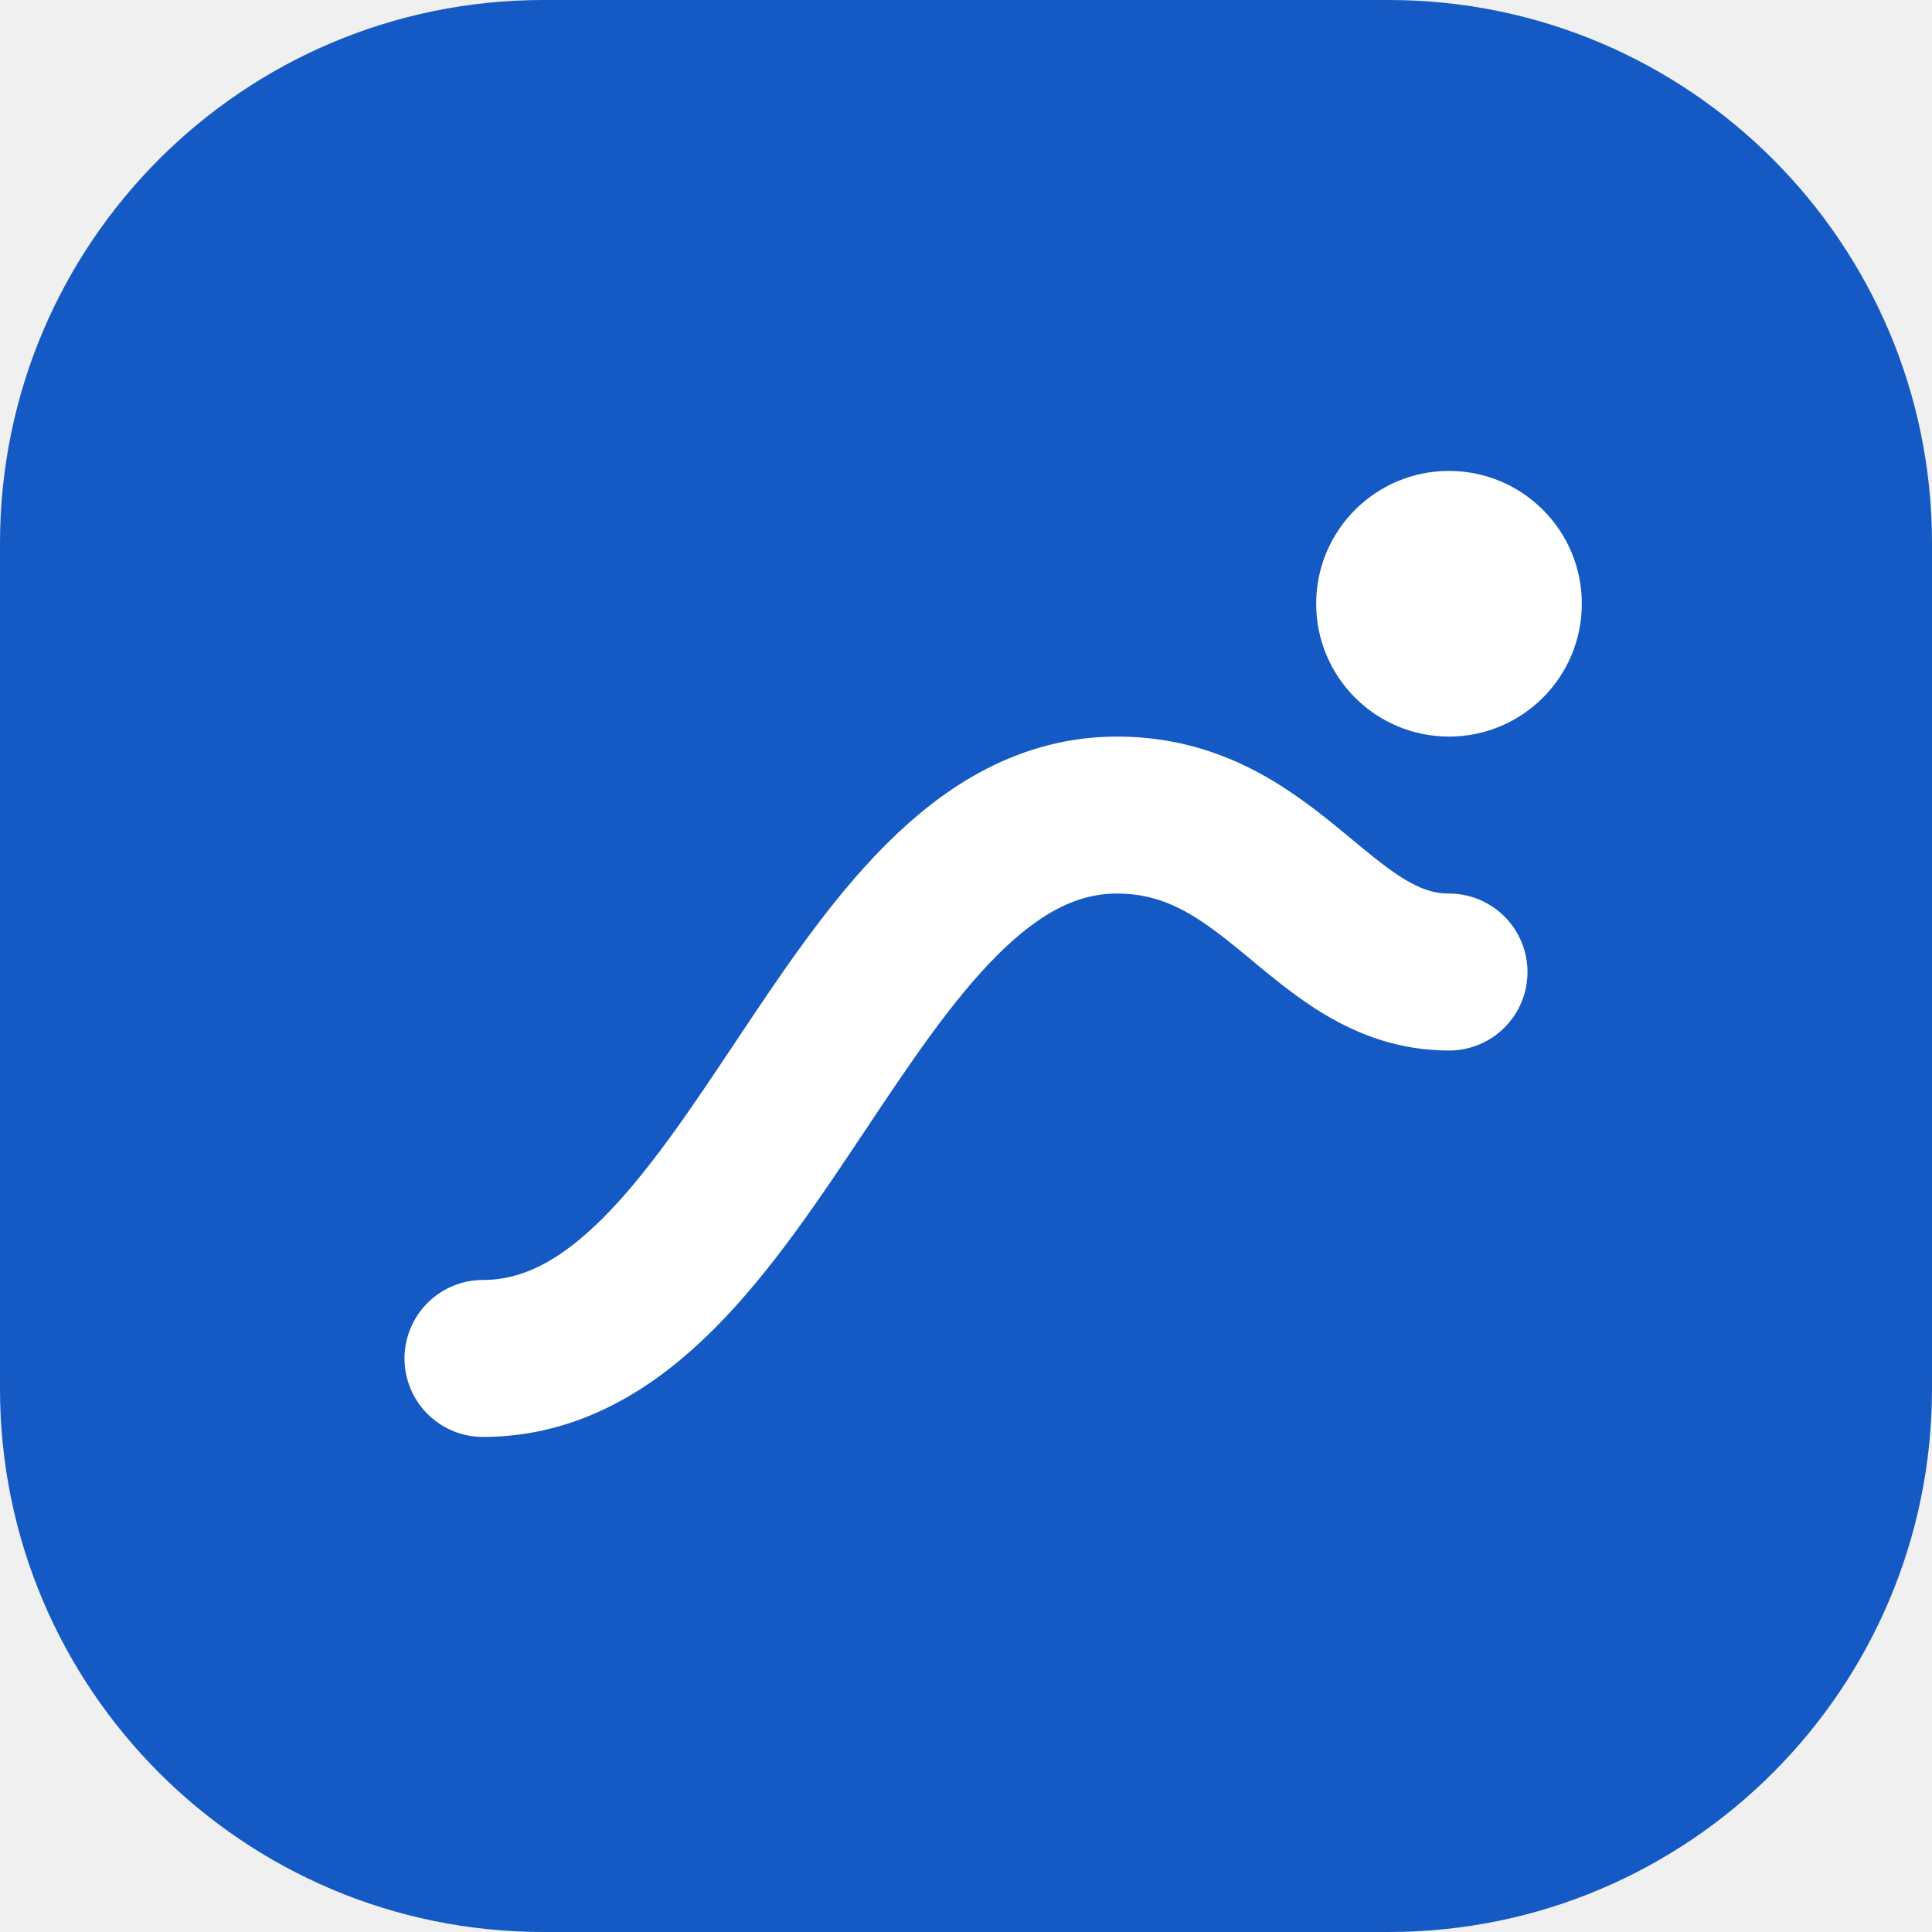
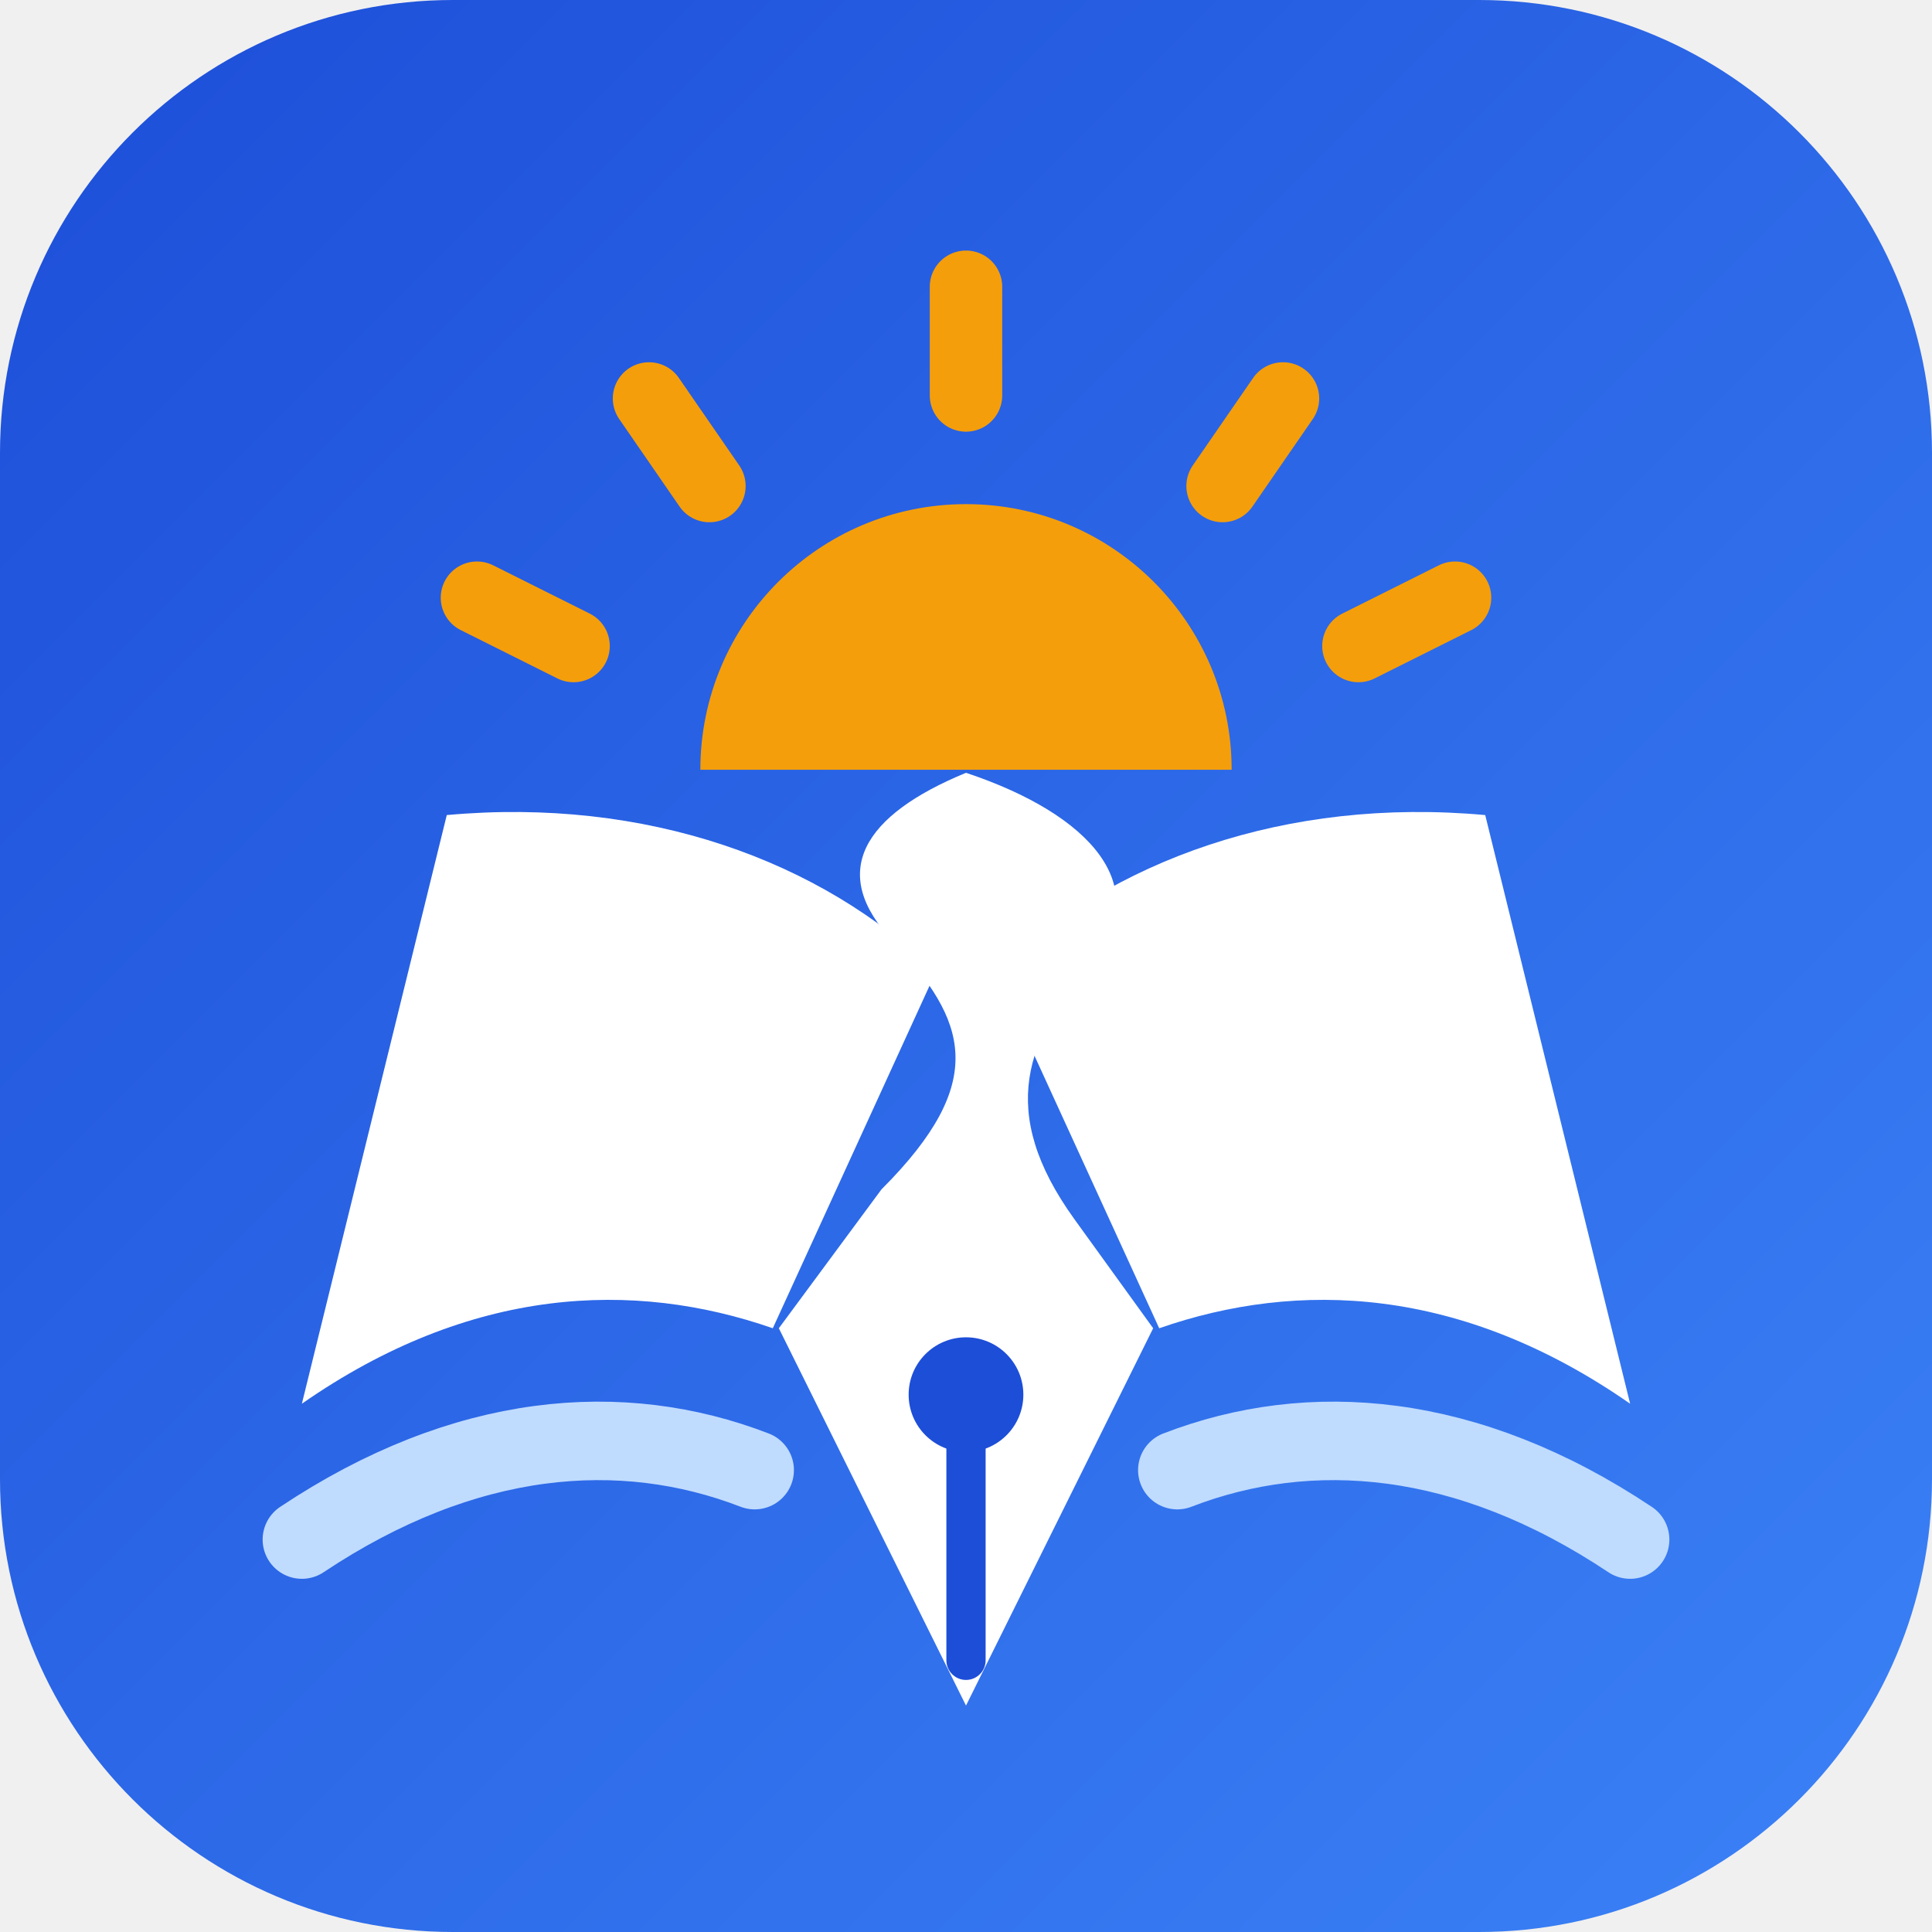
- <svg xmlns="http://www.w3.org/2000/svg" viewBox="0 0 32 32">
-   <rect width="32" height="32" rx="9" fill="#1559c4" />
-   <path d="M8 22.5c4.5 0 6-9 10.5-9 2.6 0 3.4 2.6 5.5 2.6" stroke="#fff" stroke-width="2.6" fill="none" stroke-linecap="round" />
-   <circle cx="24" cy="10" r="2.2" fill="#fff" />
+ <svg xmlns="http://www.w3.org/2000/svg" viewBox="0 0 64 64">
+   <defs>
+     <linearGradient id="bg" x1="0" y1="0" x2="1" y2="1">
+       <stop offset="0" stop-color="#1D4ED8" />
+       <stop offset="1" stop-color="#3B82F6" />
+     </linearGradient>
+   </defs>
+   <rect width="64" height="64" rx="15" fill="url(#bg)" />
+   <g stroke="#F59E0B" stroke-width="2.4" stroke-linecap="round">
+     <path d="M32 9.5v3.6M21.5 13.2l2 2.9M42.5 13.2l-2 2.9M15.8 19.8l3.2 1.6M48.2 19.8l-3.2 1.6" />
+   </g>
+   <path d="M23.2 25.5a8.8 8.8 0 0 1 17.6 0z" fill="#F59E0B" />
+   <path d="M10 46.5 14.8 27c6.6-.6 12.4 1.5 16.2 5.2L25.6 44c-4.6-1.6-10-1.4-15.6 2.5z" fill="#fff" />
+   <path d="M54 46.5 49.2 27c-6.6-.6-12.4 1.5-16.2 5.2L38.4 44c4.6-1.6 10-1.4 15.6 2.5z" fill="#fff" />
+   <path d="M10 51c5.4-3.6 10.6-4 15-2.3M54 51c-5.4-3.6-10.6-4-15-2.3" stroke="#BFDBFE" stroke-width="2.6" fill="none" stroke-linecap="round" />
+   <path d="M32 25.6c-3.4 1.4-4.6 3.3-2.4 5.6 2.4 2.6 3.2 4.6-.4 8.2L25.8 44 32 56.5 38.2 44l-2.6-3.6c-2.6-3.6-1.6-6 .6-8.6 2-2.4 0-4.8-4.2-6.2z" fill="#fff" />
+   <circle cx="32" cy="46.2" r="1.9" fill="#1D4ED8" />
+   <path d="M32 48v7" stroke="#1D4ED8" stroke-width="1.3" stroke-linecap="round" />
</svg>
